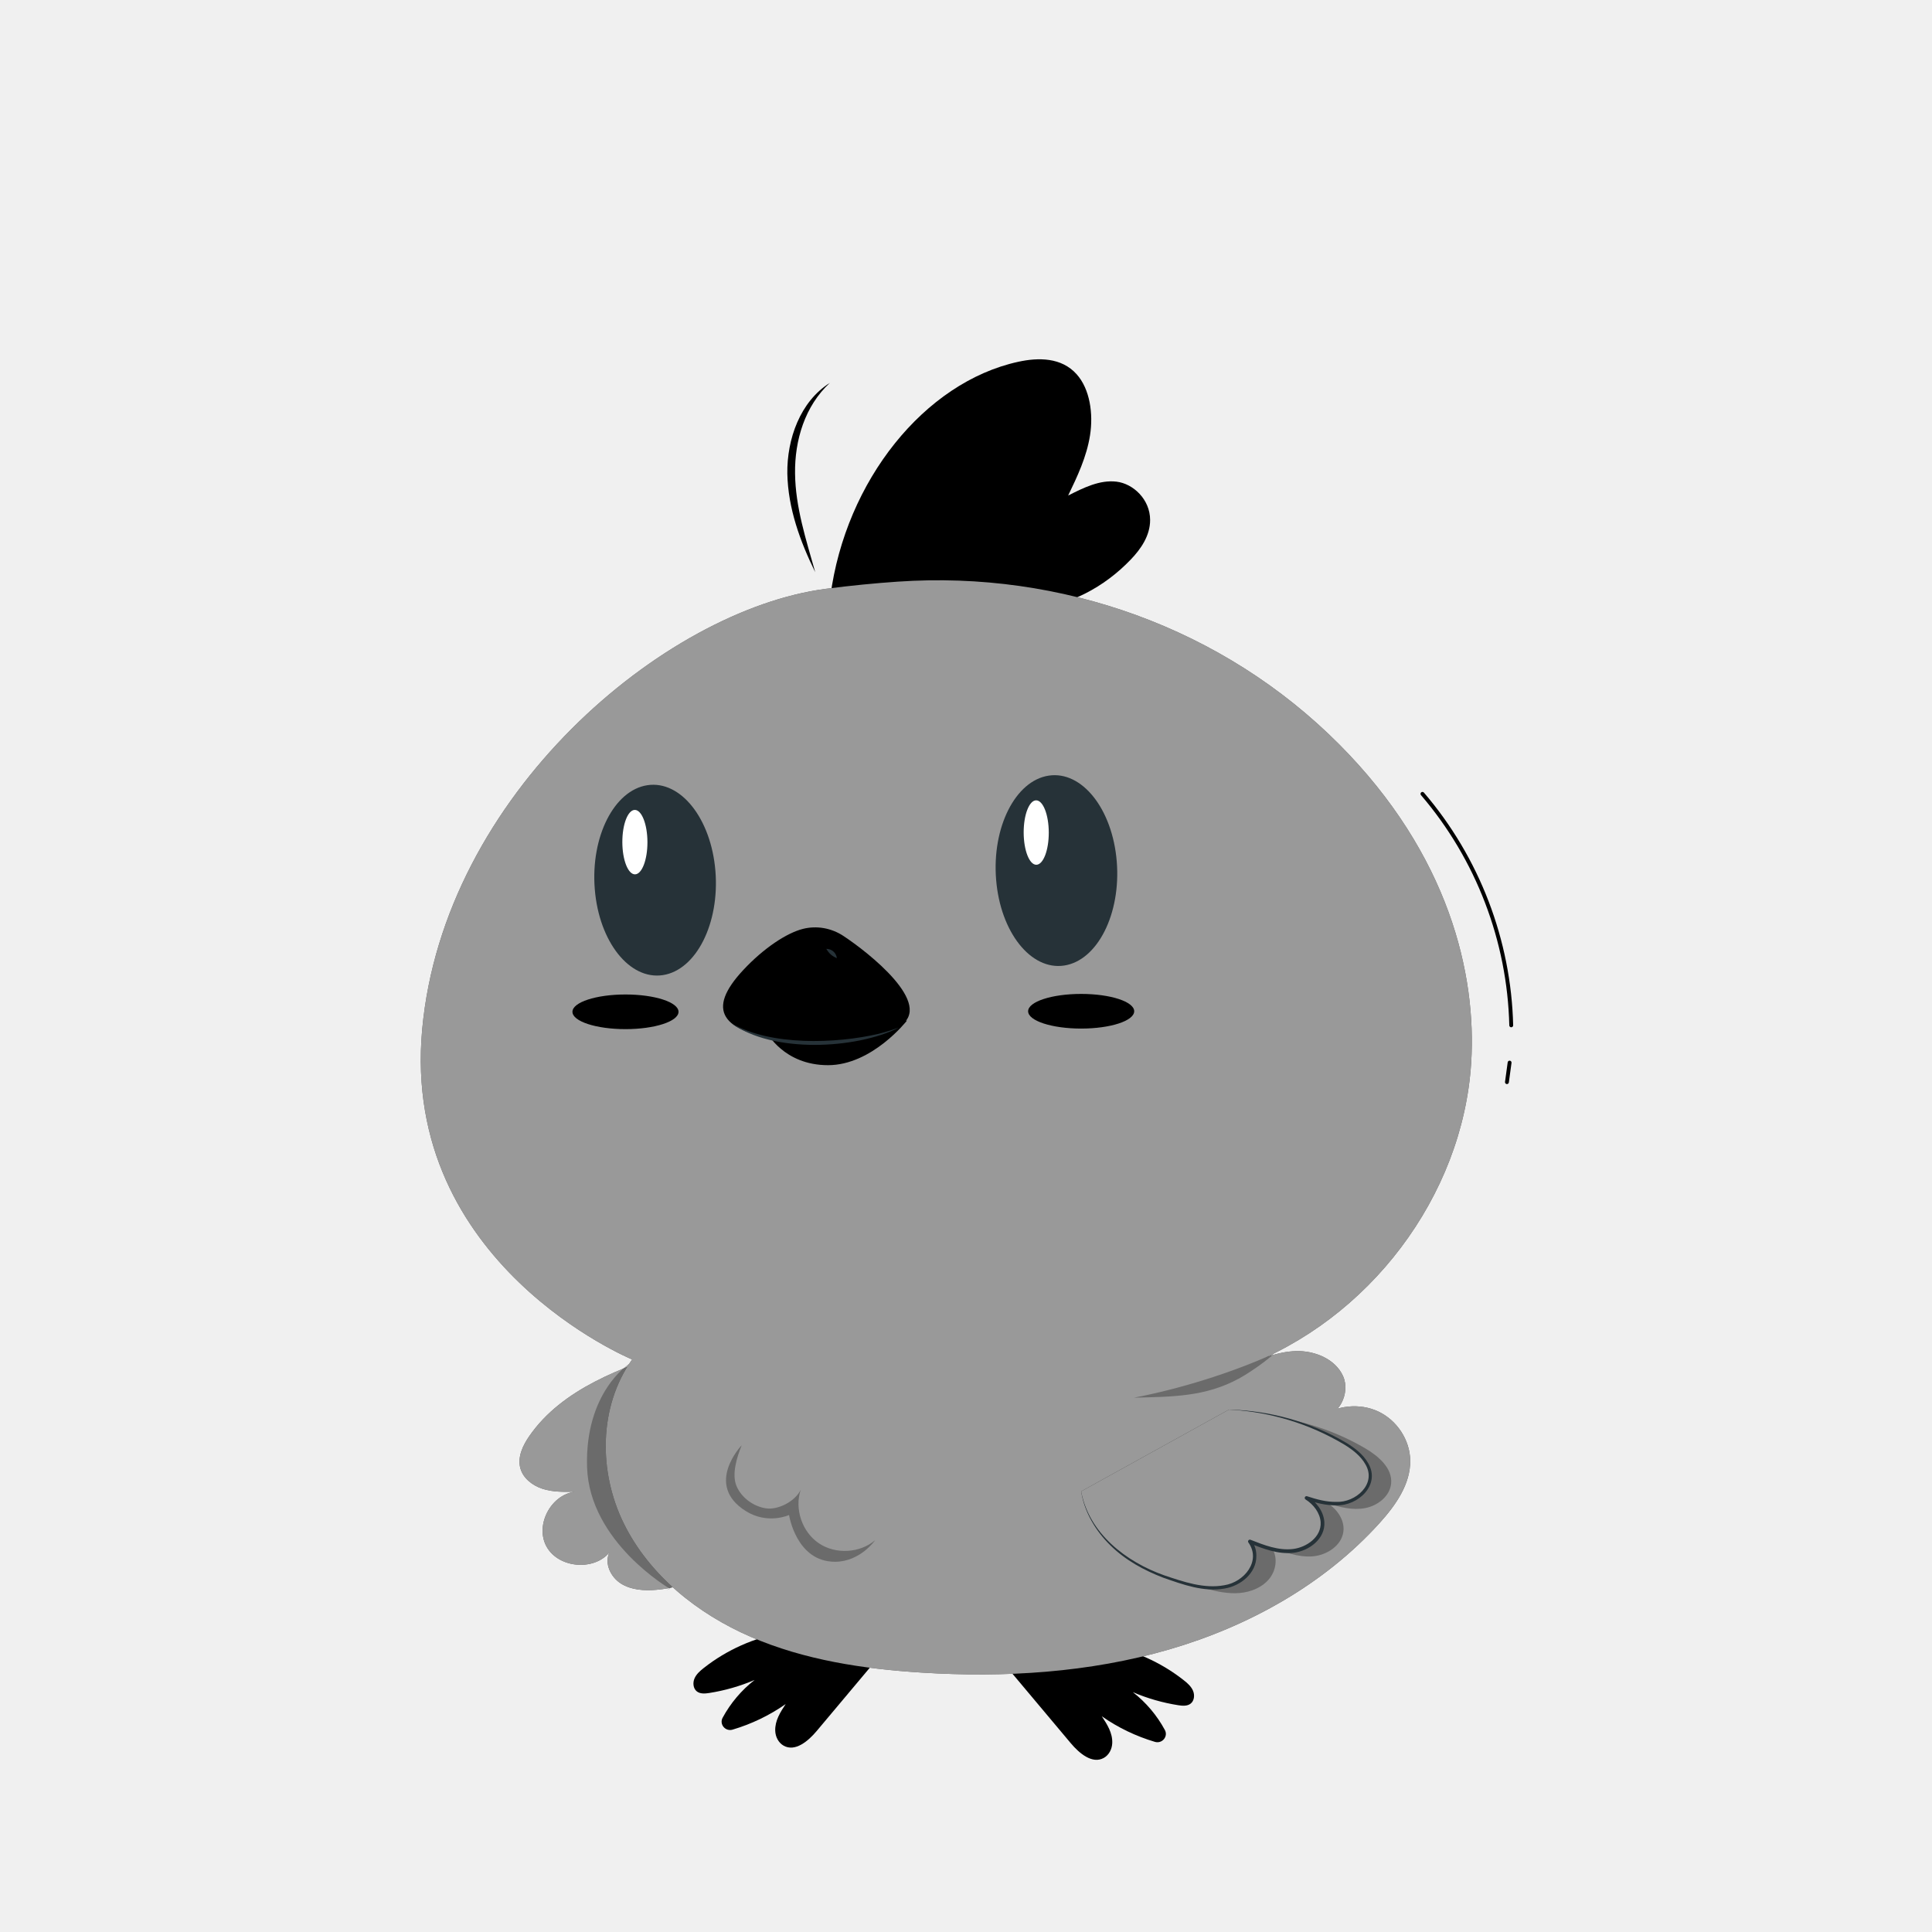
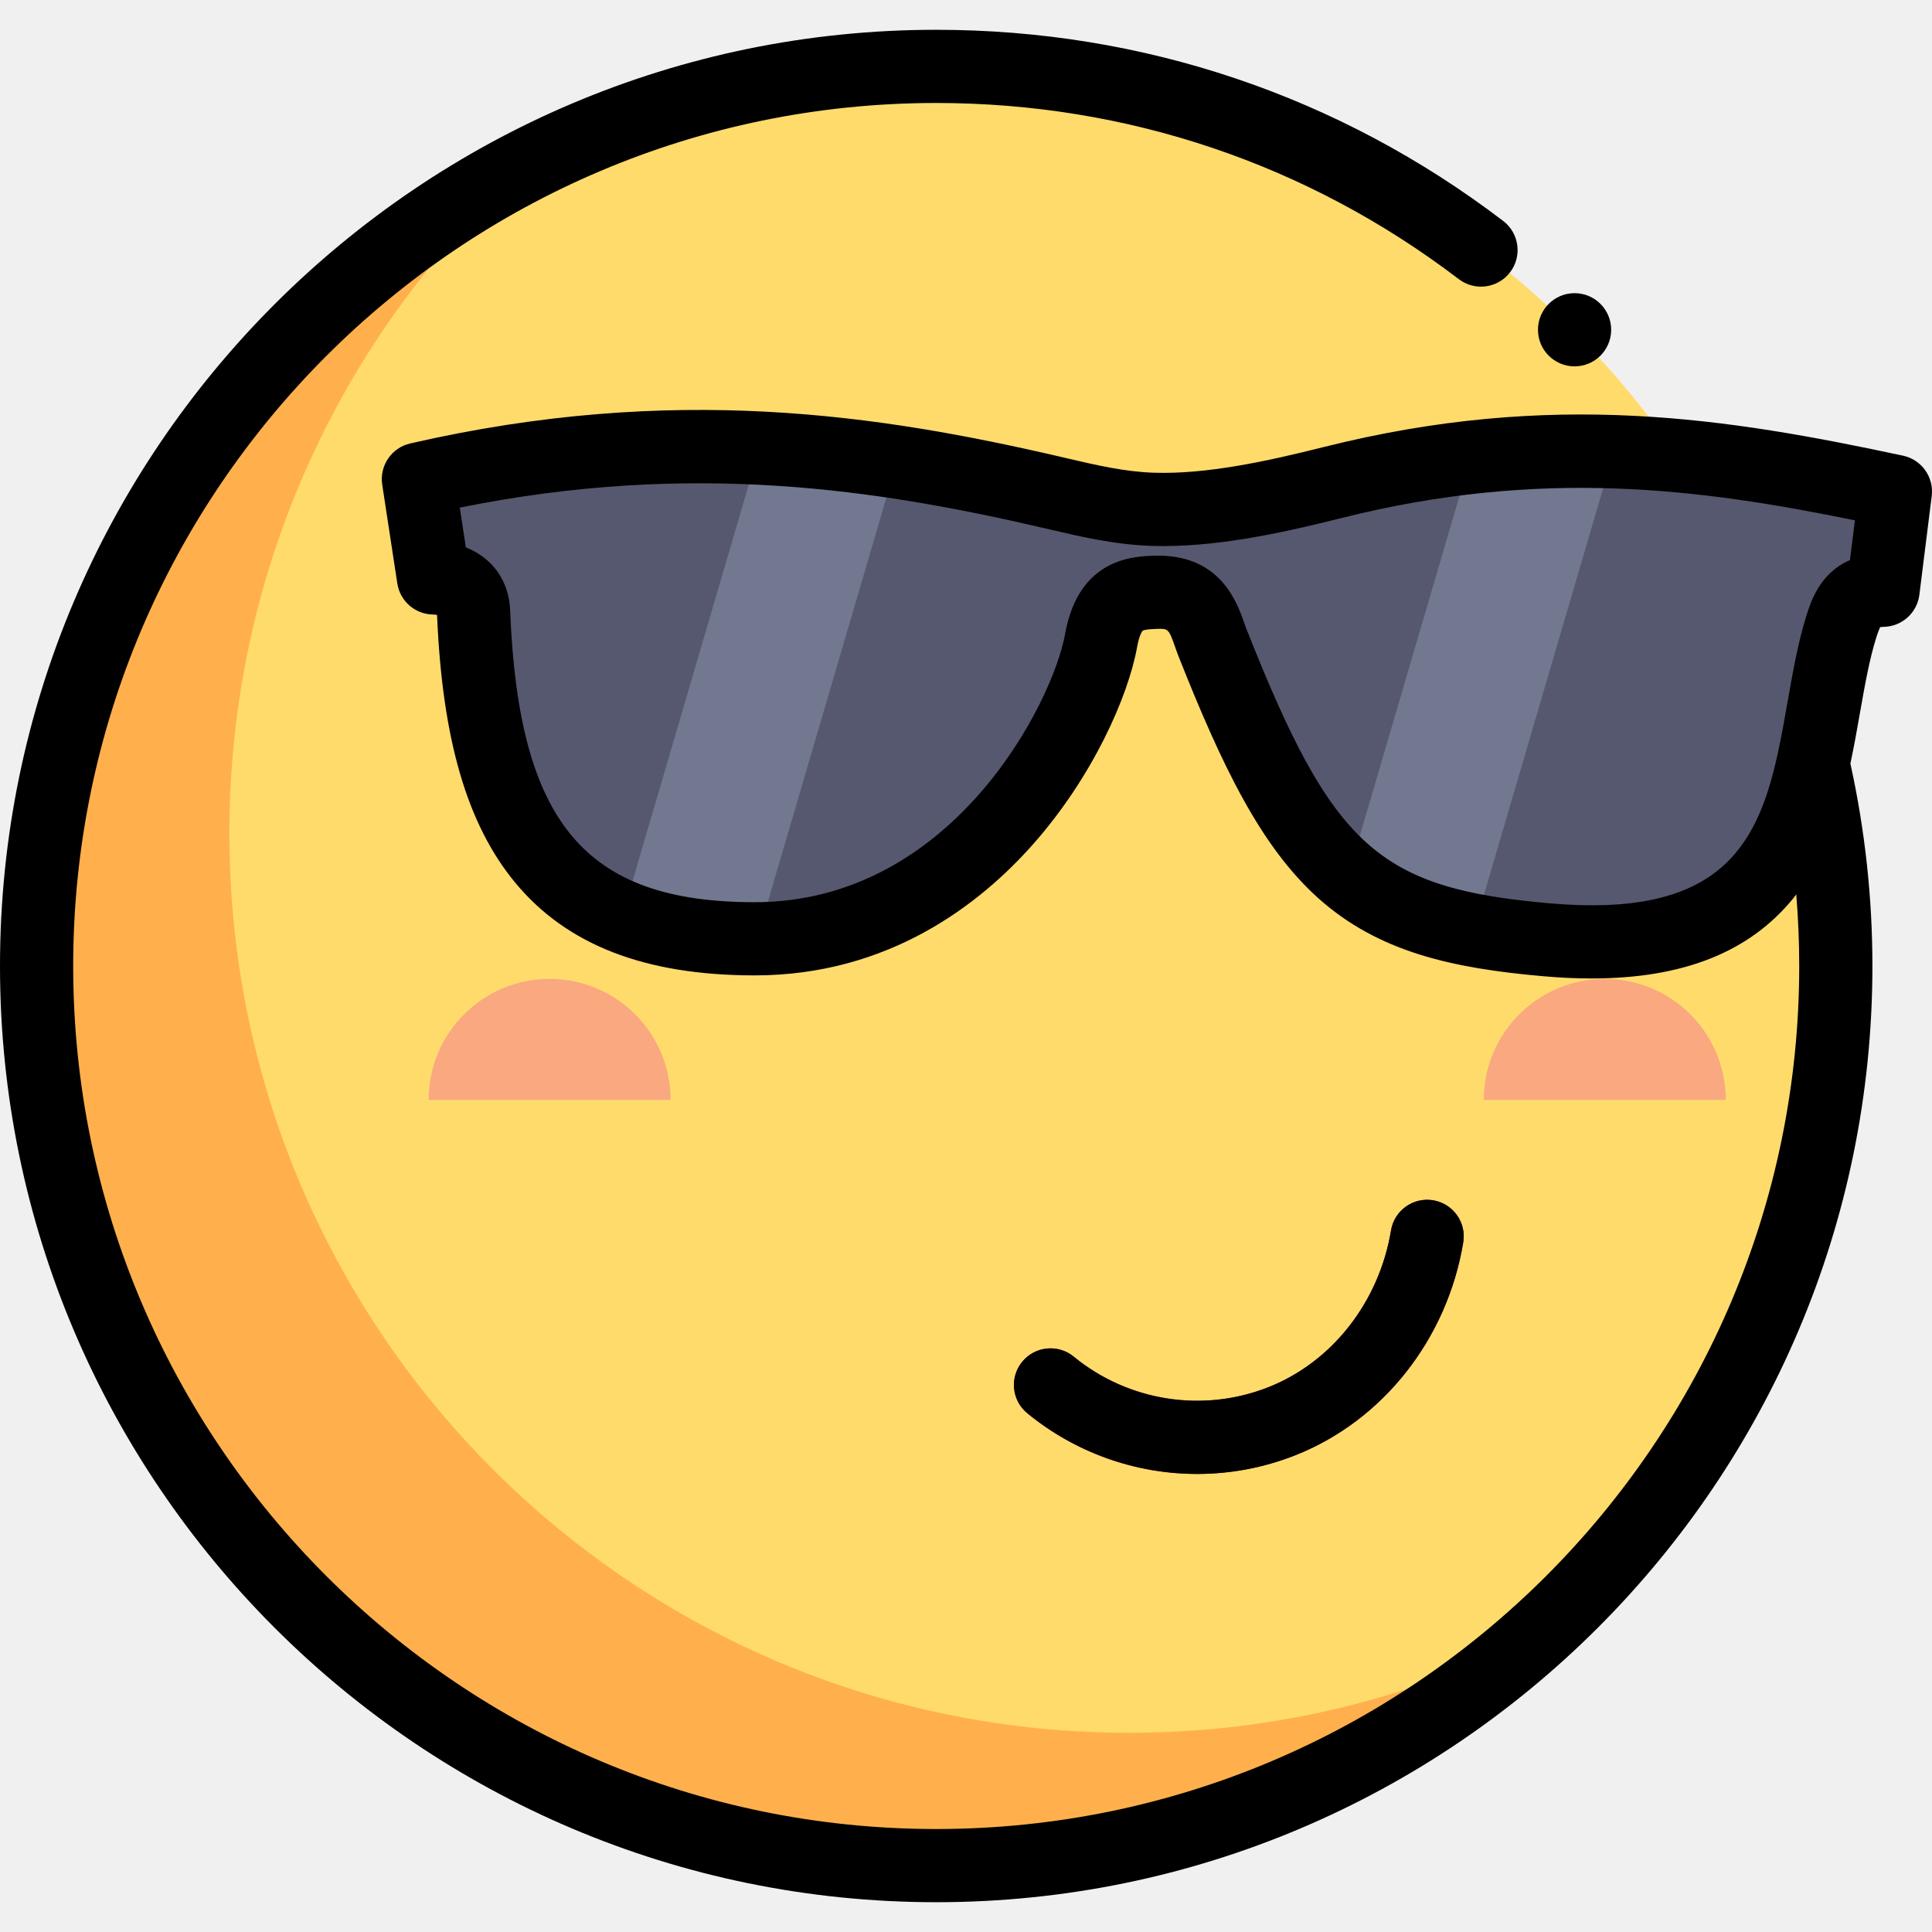
- <svg xmlns="http://www.w3.org/2000/svg" viewBox="0 0 500 500">
-   <g id="freepik--Chicken--inject-358">
-     <g>
-       <g>
-         <path d="M288.957,124.653c-4.312-.517-8.519,1.559-12.522,3.595,2.367-4.92,4.774-9.965,5.661-15.575,.887-5.611-.026-11.995-3.473-15.834-3.928-4.375-9.898-4.346-15.118-3.205-24.241,5.299-44.661,30.779-48.599,60.641l52.659,3.24c9.171-.885,18.087-5.407,25.096-12.728,2.549-2.663,5.003-6.127,4.989-10.237-.018-5.323-4.382-9.379-8.694-9.896Z" fill="currentColor" />
-         <path d="M210.978,148.077c-3.907-7.958-7.038-16.522-7.216-25.52-.127-8.836,3.273-18.616,11.005-23.464-6.476,5.993-9.12,14.855-9.007,23.434,.094,8.739,2.859,17.158,5.218,25.55h0Z" fill="currentColor" />
-       </g>
-       <path d="M202.621,422.516c-7.429,1.303-14.524,4.469-20.455,9.129-.966,.759-1.934,1.599-2.425,2.725-.491,1.127-.362,2.614,.608,3.368,.876,.68,2.109,.578,3.205,.406,4.033-.634,7.987-1.77,11.741-3.374-3.397,2.639-6.229,5.997-8.278,9.779-.922,1.702,.713,3.63,2.569,3.081,4.897-1.449,9.56-3.69,13.744-6.619-1.377,2.096-2.793,4.29-2.701,6.912,.055,1.555,.822,3.093,2.178,3.856,2.982,1.679,6.367-1.194,8.554-3.799,5.856-6.976,11.713-13.952,17.569-20.928l-26.307-4.537Z" fill="currentColor" />
-       <path d="M285.858,425.679c7.429,1.303,14.524,4.469,20.455,9.129,.966,.759,1.934,1.599,2.425,2.725s.362,2.614-.608,3.368c-.876,.68-2.109,.578-3.205,.406-4.033-.634-7.987-1.77-11.741-3.374,3.397,2.639,6.229,5.998,8.278,9.779,.922,1.702-.713,3.63-2.569,3.081-4.897-1.449-9.56-3.69-13.744-6.619,1.377,2.096,2.793,4.29,2.701,6.912-.055,1.555-.822,3.093-2.177,3.856-2.982,1.679-6.367-1.194-8.554-3.799-5.856-6.976-11.713-13.952-17.569-20.928l26.307-4.536Z" fill="currentColor" />
-       <path d="M175.113,349.215c-14.285,4.722-29.574,10.166-38.078,22.37-1.73,2.482-3.167,5.518-2.361,8.418,.728,2.615,3.179,4.497,5.811,5.327,2.632,.83,5.456,.784,8.22,.73-6.305,.887-10.315,8.832-7.211,14.285,3.104,5.453,12.107,6.276,16.186,1.48-1.292,2.821,.355,6.311,3.005,7.988,2.649,1.678,5.995,1.896,9.137,1.634,8.476-.707,16.626-4.661,22.341-10.84l-17.051-51.392Z" fill="currentColor" />
-       <g style="opacity:.6;">
-         <path d="M175.113,349.215c-14.285,4.722-29.574,10.166-38.078,22.37-1.73,2.482-3.167,5.518-2.361,8.418,.728,2.615,3.179,4.497,5.811,5.327,2.632,.83,5.456,.784,8.22,.73-6.305,.887-10.315,8.832-7.211,14.285,3.104,5.453,12.107,6.276,16.186,1.48-1.292,2.821,.355,6.311,3.005,7.988,2.649,1.678,5.995,1.896,9.137,1.634,8.476-.707,16.626-4.661,22.341-10.84l-17.051-51.392Z" style="fill:#fff;" />
-       </g>
-       <path d="M173.367,411.172s-20.842-12.086-21.435-31.505c-.593-19.419,10.882-26.692,10.882-26.692l11.884,57.235-2.156,1.329" style="opacity:.3;" />
-       <g>
-         <path d="M232.306,150.531c42.363-2.921,84.293,12.005,114.26,42.091,28.489,28.602,35.603,59.615,34.177,82.408-2.159,34.497-26.449,66.714-59.454,78.855,4.478-2.011,9.105-4.058,14.027-4.22,4.922-.162,10.268,2.04,12.259,6.456,1.991,4.417-1.089,10.681-6.014,10.713,4.254-3.192,10.367-3.802,15.19-1.514,4.822,2.288,8.128,7.367,8.214,12.618,.1,6.142-3.779,11.629-7.935,16.225-14.311,15.827-33.79,26.707-54.473,32.718-20.683,6.011-42.564,7.337-64.092,5.982-15.105-.95-30.327-3.257-44.172-9.254-13.845-5.997-26.293-16-32.867-29.367-6.574-13.367-6.497-30.245,2.169-42.412,0,0-59.904-24.675-54.333-85.434,5.57-60.759,62.666-108.547,104.444-114.009,6.545-.856,12.765-1.455,18.602-1.857Z" fill="currentColor" />
-         <g style="opacity:.6;">
-           <path d="M232.306,150.531c42.363-2.921,84.293,12.005,114.26,42.091,28.489,28.602,35.603,59.615,34.177,82.408-2.159,34.497-26.449,66.714-59.454,78.855,4.478-2.011,9.105-4.058,14.027-4.22,4.922-.162,10.268,2.04,12.259,6.456,1.991,4.417-1.089,10.681-6.014,10.713,4.254-3.192,10.367-3.802,15.19-1.514,4.822,2.288,8.128,7.367,8.214,12.618,.1,6.142-3.779,11.629-7.935,16.225-14.311,15.827-33.79,26.707-54.473,32.718-20.683,6.011-42.564,7.337-64.092,5.982-15.105-.95-30.327-3.257-44.172-9.254-13.845-5.997-26.293-16-32.867-29.367-6.574-13.367-6.497-30.245,2.169-42.412,0,0-59.904-24.675-54.333-85.434,5.57-60.759,62.666-108.547,104.444-114.009,6.545-.856,12.765-1.455,18.602-1.857Z" style="fill:#fff;" />
-         </g>
-       </g>
-       <g>
-         <path d="M232.803,265.595c-5.84,3.558-13.301,6.177-29.753,3.761-16.452-2.415-20.39-7.91-10.712-18.296,5.402-5.798,11.332-9.615,15.42-10.656,3.605-.918,7.408-.232,10.514,1.816,6.334,4.176,23.747,17.76,14.531,23.374Z" fill="currentColor" />
-         <ellipse cx="279.803" cy="261.71" rx="13.726" ry="4.484" fill="currentColor" />
-         <ellipse cx="161.875" cy="261.855" rx="13.726" ry="4.484" fill="currentColor" />
-         <g>
-           <path d="M289.015,222.935c1.107,13.574-4.985,25.636-13.607,26.946-8.619,1.31-16.504-8.629-17.611-22.201-1.109-13.57,4.981-25.636,13.602-26.947,8.619-1.311,16.504,8.629,17.615,22.201Z" style="fill:#263238;" />
-           <path d="M271.421,215.455c.012,4.604-1.433,8.34-3.226,8.344-1.794,.005-3.257-3.724-3.269-8.328-.012-4.604,1.433-8.34,3.226-8.344,1.793-.004,3.257,3.724,3.269,8.328Z" style="fill:#fff;" />
-         </g>
-         <g>
-           <path d="M185.15,225.413c1.107,13.574-4.984,25.636-13.607,26.946-8.619,1.31-16.504-8.629-17.611-22.201-1.109-13.57,4.981-25.636,13.602-26.947,8.619-1.311,16.504,8.629,17.615,22.201Z" style="fill:#263238;" />
-           <path d="M167.556,217.934c.012,4.604-1.433,8.34-3.226,8.344-1.794,.005-3.257-3.724-3.269-8.328-.012-4.604,1.433-8.34,3.226-8.344,1.793-.004,3.257,3.724,3.269,8.328Z" style="fill:#fff;" />
-         </g>
-         <path d="M198.44,267.165s4.384,8.502,15.847,8.502,20.435-11.545,20.435-11.545l-36.282,3.043Z" fill="currentColor" />
-         <path d="M189.34,264.825c9.958,5.874,27.017,5.312,38.043,2.726,1.571-.391,3.825-1.093,5.34-1.636-11.31,5.696-32.897,6.669-43.383-1.09h0Z" style="fill:#263238;" />
-         <path d="M213.846,245.562c1.392-.015,2.58,1.027,2.735,2.413-1.291-.559-2.017-1.206-2.735-2.413h0Z" style="fill:#263238;" />
-       </g>
-       <g>
-         <path d="M285.245,387.328c1.026,6.18,4.823,11.687,9.743,15.638s10.904,6.457,17.035,8.144c2.861,.787,5.827,1.411,8.797,1.159s5.973-1.487,7.785-3.825c1.812-2.338,2.135-5.865,.297-8.152,3.431,1.37,7.015,2.766,10.723,2.497,3.708-.268,7.553-2.746,8.038-6.37,.395-2.95-1.547-5.809-4.097-7.385,3.133,1.031,6.472,1.878,9.731,1.264s6.387-3.077,6.722-6.319c.412-3.985-3.245-7.128-6.729-9.17-8.974-5.261-19.323-8.259-29.803-8.635" style="opacity:.3;" />
-         <g>
-           <path d="M347.848,373.442c-8.974-5.261-19.323-8.259-29.803-8.635l-38.242,21.154c1.026,6.18,4.823,11.687,9.743,15.638s10.904,6.457,17.035,8.144c2.861,.787,5.827,1.411,8.797,1.159,2.97-.253,5.973-1.487,7.785-3.825,1.812-2.338,2.135-5.865,.297-8.152,3.431,1.37,7.015,2.766,10.723,2.497,3.708-.268,7.553-2.747,8.038-6.37,.395-2.95-1.547-5.809-4.097-7.385,3.133,1.031,6.472,1.878,9.731,1.264,3.259-.614,6.387-3.077,6.722-6.319,.412-3.985-3.245-7.128-6.729-9.17Z" fill="currentColor" />
-           <path d="M347.848,373.442c-8.974-5.261-19.323-8.259-29.803-8.635l-38.242,21.154c1.026,6.18,4.823,11.687,9.743,15.638s10.904,6.457,17.035,8.144c2.861,.787,5.827,1.411,8.797,1.159,2.97-.253,5.973-1.487,7.785-3.825,1.812-2.338,2.135-5.865,.297-8.152,3.431,1.37,7.015,2.766,10.723,2.497,3.708-.268,7.553-2.747,8.038-6.37,.395-2.95-1.547-5.809-4.097-7.385,3.133,1.031,6.472,1.878,9.731,1.264,3.259-.614,6.387-3.077,6.722-6.319,.412-3.985-3.245-7.128-6.729-9.17Z" style="fill:#fff; opacity:.6;" />
-         </g>
-         <path d="M279.803,385.961c1.999,10.86,11.631,18.264,21.545,21.751,4.926,1.655,10.282,3.515,15.499,2.545,5.125-.794,9.622-6.264,6.251-11.041-.304-.358,.113-.908,.536-.724,3.541,1.394,7.201,2.841,11.023,2.383,3.484-.432,7.35-3.088,7.122-6.936-.161-2.407-1.829-4.582-3.898-5.878-.218-.134-.286-.42-.151-.638,.114-.185,.342-.261,.54-.197,2.471,.817,5.006,1.503,7.56,1.46,4.971,.219,10.484-4.595,7.586-9.641-1.219-2.217-3.357-3.86-5.549-5.21-8.997-5.377-19.336-8.522-29.821-9.03,10.541,.248,21.035,3.135,30.158,8.466,2.292,1.372,4.53,3.025,5.884,5.406,3.296,5.634-2.661,11.09-8.239,10.9-2.729,.056-5.359-.655-7.868-1.47l.389-.834c2.271,1.419,4.151,3.77,4.371,6.606,.292,4.376-3.97,7.517-7.957,7.972-3.999,.479-7.903-1.053-11.494-2.495l.535-.724c.919,1.149,1.34,2.625,1.318,4.05,.042,4.457-4.069,7.723-8.124,8.414-5.476,.993-10.824-.996-15.902-2.763-5.03-1.921-9.887-4.576-13.747-8.39-3.848-3.769-6.737-8.648-7.566-13.983h0Z" style="fill:#263238;" />
-       </g>
-       <g style="opacity:.3;">
-         <path d="M293.472,361.719c10.064-.242,18.458-.247,27.089-4.909,2.793-1.508,7.359-4.719,9.229-6.537-10.845,4.963-24.6,9.223-36.317,11.446Z" />
-       </g>
-       <path d="M391.105,265.859c-.271,0-.493-.216-.5-.488-.524-21.842-8.642-43.008-22.857-59.598-.18-.209-.155-.525,.055-.705,.209-.178,.525-.155,.705,.055,14.365,16.765,22.567,38.153,23.098,60.225,.007,.275-.212,.505-.488,.512h-.012Z" fill="currentColor" />
-       <path d="M389.994,280.557c-.022,0-.046-.001-.068-.005-.274-.037-.466-.289-.428-.562l.69-5.058c.037-.273,.296-.475,.562-.428,.273,.037,.466,.289,.428,.562l-.69,5.058c-.034,.251-.248,.433-.494,.433Z" fill="currentColor" />
-       <g style="opacity:.3;">
-         <path d="M226.495,398.595c-3.986,3.384-10.255,3.726-14.586,.795s-6.344-8.877-4.684-13.836c-1.42,2.957-5.827,5.31-9.066,4.792s-6.344-2.802-7.58-5.841c-1.236-3.039,.145-7.443,1.375-10.484,0,0-9.789,10.206,1.022,17.021,5.71,3.599,11.232,1.043,11.232,1.043,0,0,1.845,12.1,11.891,12.1,6.537,0,10.396-5.589,10.396-5.589Z" />
-       </g>
-     </g>
-   </g>
+ <svg xmlns="http://www.w3.org/2000/svg" t="1783136033556" class="icon" viewBox="0 0 1024 1024" version="1.1" p-id="2129">
+   <path d="M496.213 512.013m-476.817 0a476.817 476.817 0 1 0 953.634 0 476.817 476.817 0 1 0-953.634 0Z" fill="#FFDB6C" p-id="2130" />
+   <path d="M598.392 918.423c-263.338 0-476.813-213.475-476.813-476.813 0-140.691 60.946-267.132 157.865-354.408C125.075 166.131 19.398 326.724 19.398 512.001c0 263.338 213.475 476.813 476.813 476.813 122.647 0 234.463-46.32 318.95-122.403-65.034 33.252-138.711 52.012-216.769 52.012z" fill="#FFB04C" p-id="2131" />
+   <path d="M291.306 518.837c-35.41 0-64.118 28.706-64.118 64.114h128.233c0.002-35.41-28.704-64.114-64.114-64.114zM850.565 518.837c-35.41 0-64.118 28.706-64.118 64.114h128.233c0.002-35.41-28.704-64.114-64.114-64.114z" fill="#F9A880" p-id="2132" />
+   <path d="M221.759 253.947c124.501-28.574 225.287-18.74 336.93 7.278 16.554 3.856 34.044 8.158 52.512 8.722 30.76 0.942 65.338-6.714 95.151-14.204 117.701-29.566 209.645-14.188 298.248 4.744l-6.546 52.36c-13.832 0.306-18.182 6.756-22.134 19.346-20.68 65.89-3.068 179.261-155.955 165.931-100.581-8.77-129.385-36.328-177.321-157.493-4.078-10.306-6.73-27.338-30.022-26.708-13.152 0.354-24.914 2.68-29.016 25.53-7.646 42.576-65.786 158.257-183.831 158.131-104.265-0.112-144.039-54.232-148.787-173.485-0.59-14.806-13.492-17.618-21.234-17.792l-7.994-52.36z" fill="#56586F" p-id="2133" />
+   <path d="M402.564 237.467l-72.812 248.311c19.162 7.884 42.292 11.776 70.028 11.804 0.488 0 0.97-0.018 1.458-0.02l74.08-252.635c-24.226-3.664-48.352-6.228-72.754-7.46zM855.357 239.479c-24.232-0.776-49.386 0-75.804 2.95l-65.002 221.675c17.776 14.928 38.762 23.598 66.468 28.894l74.338-253.519z" fill="#737891" p-id="2134" />
+   <path d="M634.522 781.223a141.979 141.979 0 0 1-90.023-32.168c-8.284-6.792-9.492-19.014-2.7-27.298 6.792-8.286 19.014-9.492 27.302-2.7 28.894 23.696 68.408 29.9 103.133 16.208 33.832-13.348 58.756-45.202 65.044-83.13 1.756-10.568 11.74-17.716 22.31-15.962 10.57 1.754 17.716 11.742 15.966 22.31-8.51 51.3-42.644 94.551-89.085 112.871a141.557 141.557 0 0 1-51.948 9.87z" fill="#7F184C" p-id="2135" />
+   <path d="M1008.658 241.517c-92.635-19.794-185.821-35.036-307.028-4.586-30.188 7.584-62.004 14.484-89.835 13.63-15.548-0.476-31.048-4.096-46.04-7.602l-2.664-0.624c-97.267-22.67-206.465-39.242-345.67-7.294a19.398 19.398 0 0 0-14.836 21.834l8 52.36a19.396 19.396 0 0 0 18.74 16.462c0.95 0.02 1.728 0.116 2.326 0.23 2.75 66.008 15.94 111.137 41.476 141.963 27.314 32.968 68.734 49.026 126.629 49.086h0.218c71.188 0 119.585-37.84 147.657-69.602 31.476-35.618 50.34-78.148 55.07-104.495 1.238-6.896 2.958-8.604 2.964-8.61 0.282-0.184 1.66-0.8 7.49-0.956 6.008-0.16 6.262-0.17 9.702 9.65 0.592 1.686 1.164 3.302 1.758 4.806 23.394 59.13 43.932 101.201 73.998 128.191 31.796 28.546 70.836 37.23 119.675 41.488 8.802 0.768 17.228 1.154 25.284 1.154 48.494 0 83.572-13.95 106.787-42.336 0.592-0.724 1.128-1.476 1.696-2.212 1.038 12.604 1.57 25.266 1.57 37.946 0 252.221-205.195 457.417-457.413 457.417S38.794 764.218 38.794 512.001 243.991 54.584 496.211 54.584c101.059 0 196.841 32.288 276.996 93.377 8.52 6.496 20.694 4.85 27.184-3.668a19.394 19.394 0 0 0-3.67-27.184C709.754 50.824 605.838 15.79 496.211 15.79 222.597 15.79 0 238.387 0 512.001s222.597 496.211 496.211 496.211c273.61 0 496.209-222.597 496.209-496.211 0-36.18-3.954-72.238-11.674-107.279 1.914-8.988 3.494-17.912 5.012-26.536 2.584-14.682 5.022-28.55 8.674-40.186 0.986-3.14 1.692-4.79 2.116-5.622 0.44-0.06 1.074-0.118 1.938-0.138a19.396 19.396 0 0 0 18.818-16.984l6.546-52.36a19.394 19.394 0 0 0-15.192-21.378z m-28.152 55.36c-15.97 6.82-20.744 22.038-23.088 29.508-4.41 14.042-7.06 29.116-9.87 45.08-1.688 9.596-3.344 18.988-5.314 27.986a19.59 19.59 0 0 0-0.45 1.988c-10.99 48.634-32.128 85.046-120.131 77.362-91.153-7.948-115.223-29.676-160.969-145.303-0.414-1.048-0.806-2.18-1.218-3.358-3.76-10.738-12.476-35.632-45.534-35.632-0.6 0-1.212 0.008-1.828 0.026-11.03 0.298-40.33 1.086-47.586 41.49-6.546 36.456-59.75 142.163-164.551 142.163h-0.168c-89.855-0.098-124.933-42.07-129.425-154.859-0.62-15.654-9.54-27.718-23.46-33.196l-3.22-21.076c123.263-24.95 222.041-9.574 310.598 11.062l2.64 0.616c16.058 3.756 34.26 8.01 53.682 8.604 32.596 0.994 67.568-6.514 100.475-14.78 105.681-26.548 189.733-15.626 272.06 1.25l-2.642 21.068z" fill="" p-id="2136" />
+   <path d="M634.522 781.223c17.514 0 35.14-3.244 51.946-9.874 46.44-18.318 80.574-61.57 89.085-112.871 1.75-10.568-5.396-20.556-15.966-22.31-10.57-1.754-20.554 5.396-22.31 15.962-6.29 37.928-31.212 69.782-65.044 83.13-34.724 13.692-74.238 7.488-103.133-16.208-8.286-6.792-20.51-5.584-27.302 2.7s-5.584 20.506 2.7 27.298a141.977 141.977 0 0 0 90.025 32.172z" fill="" p-id="2137" />
+   <path d="M834.557 174.781m-19.398 0a19.398 19.398 0 1 0 38.796 0 19.398 19.398 0 1 0-38.796 0Z" fill="" p-id="2138" />
</svg>
